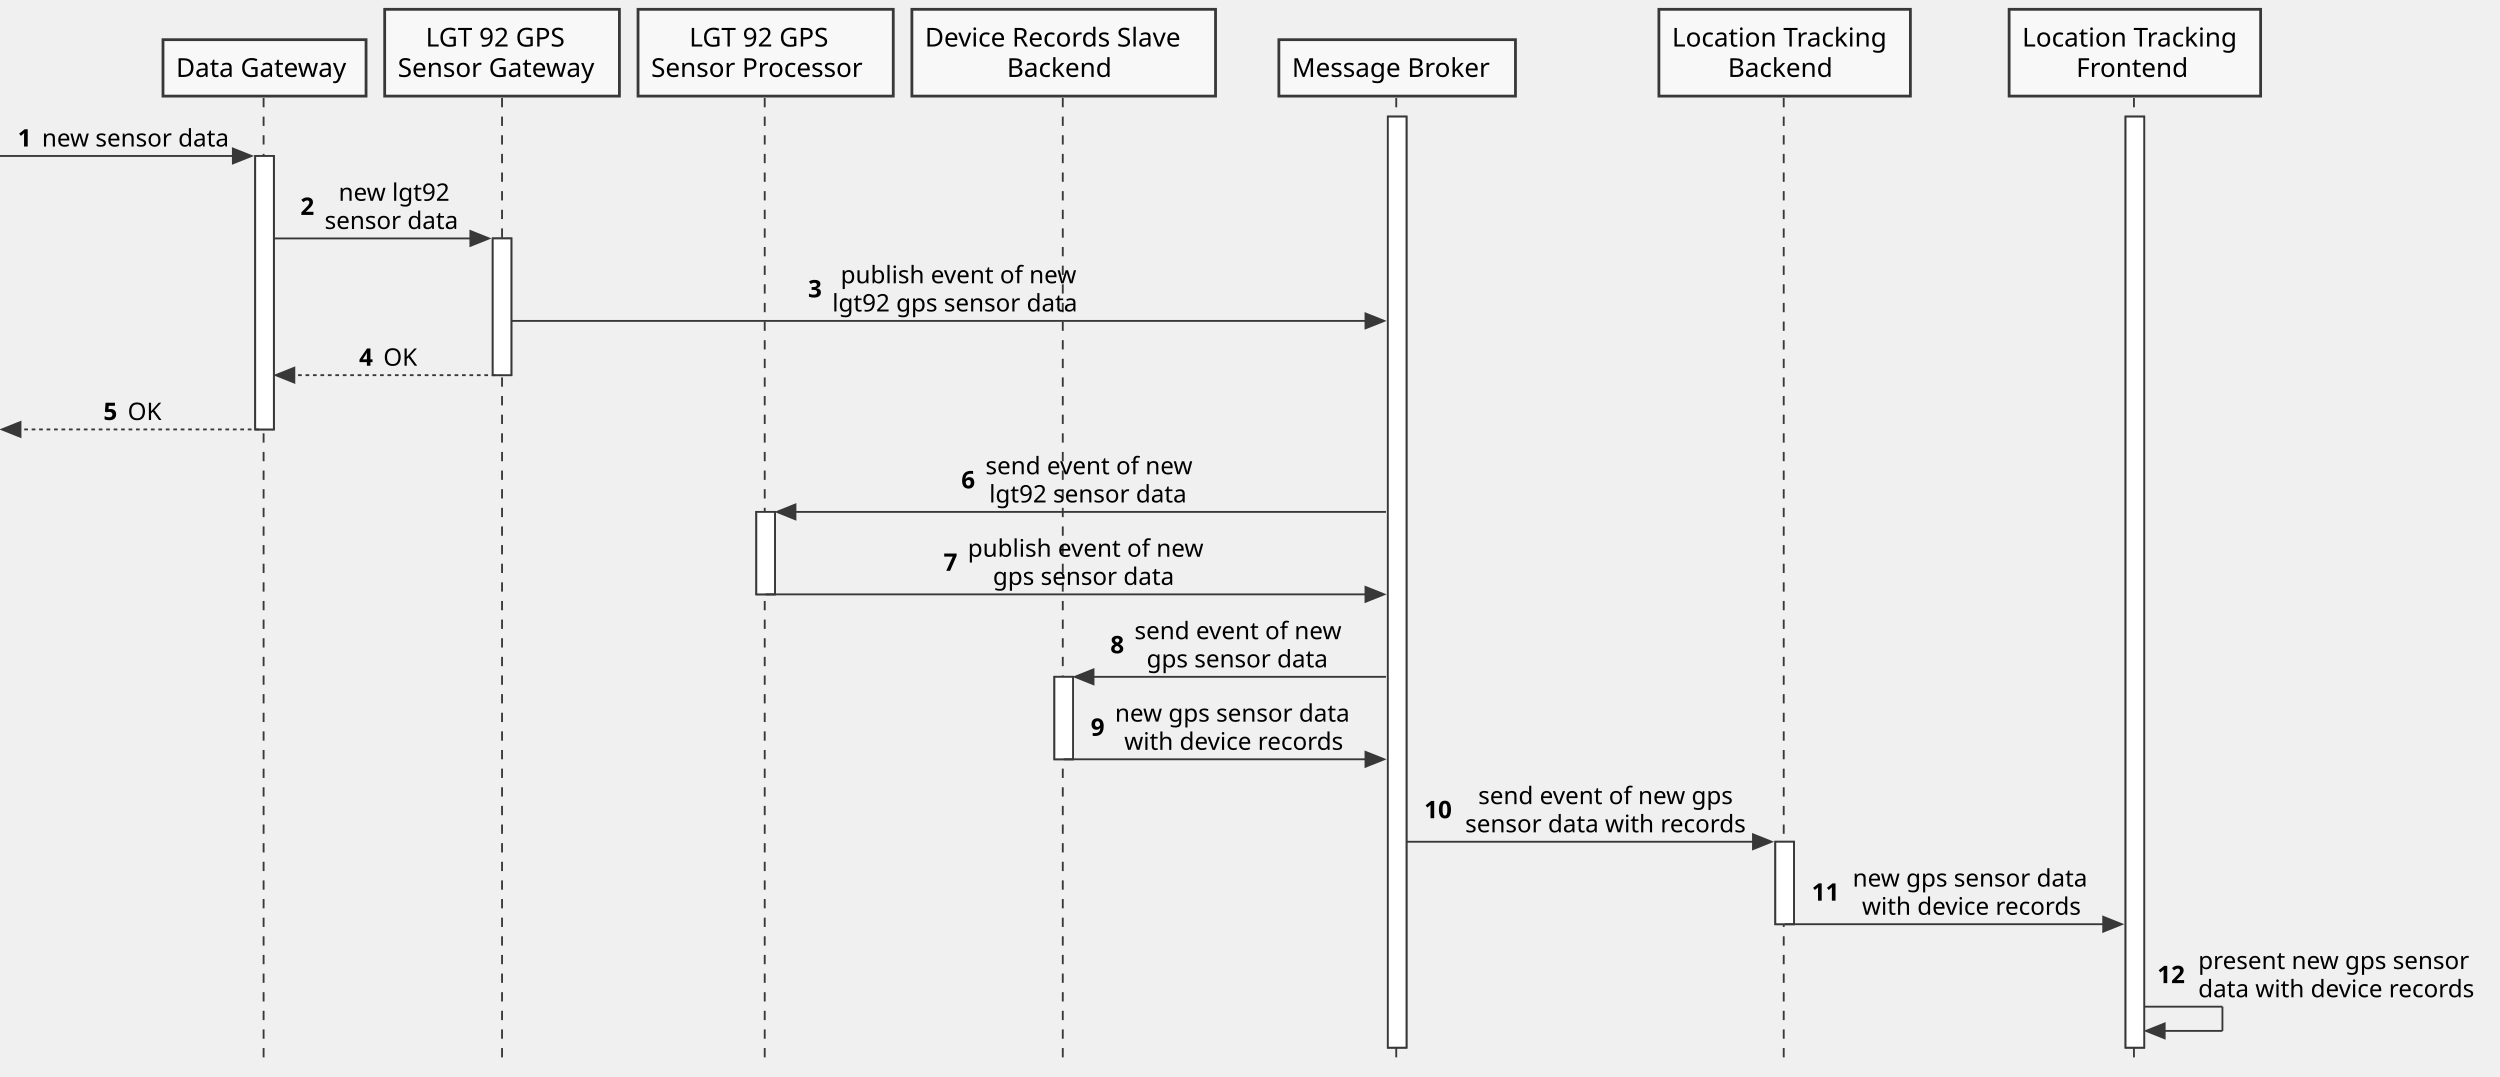
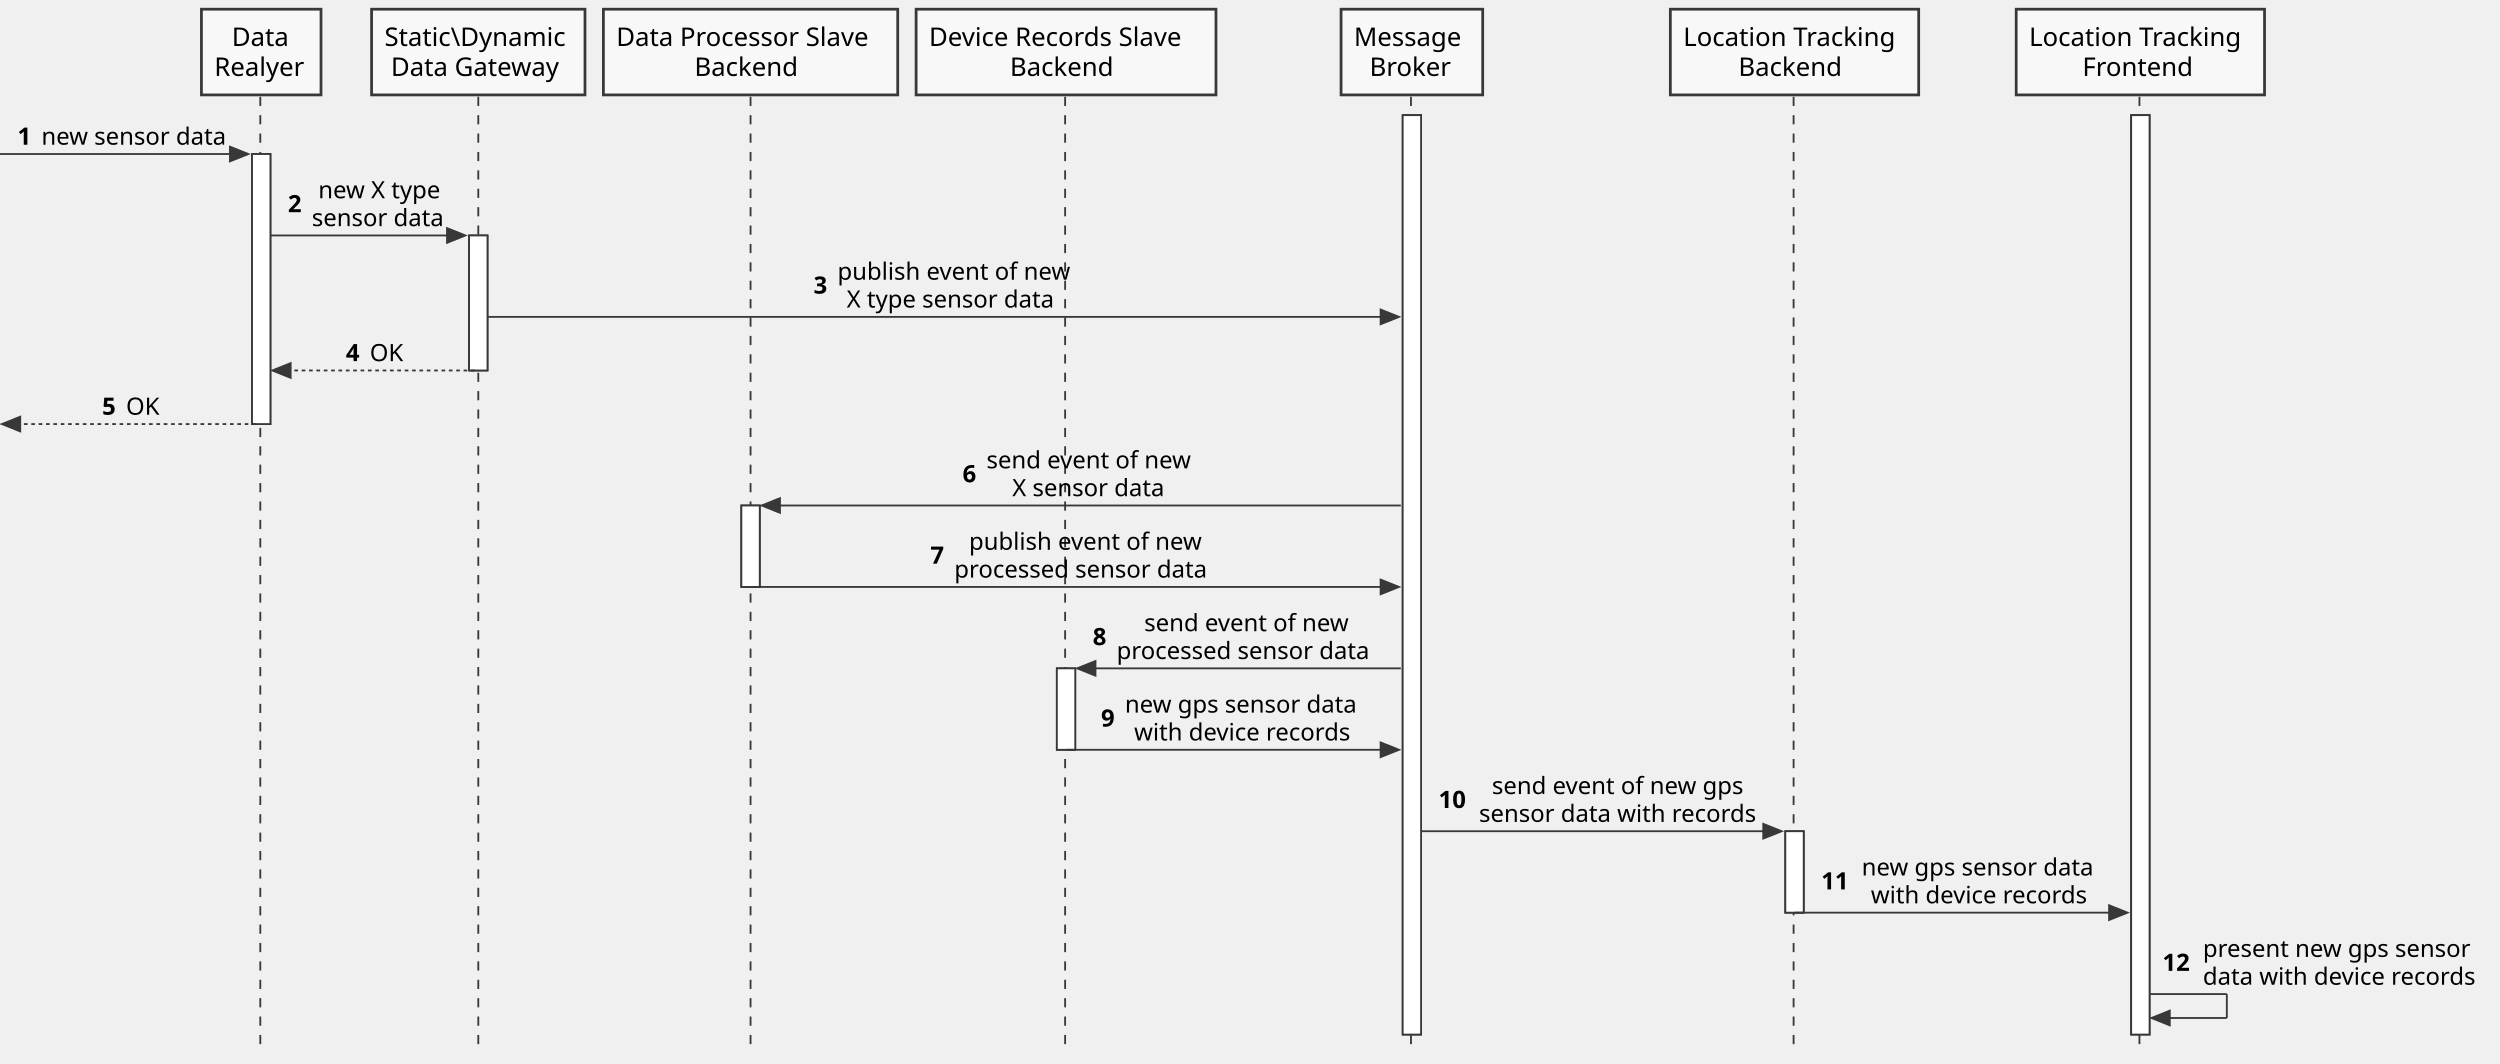
- <svg xmlns="http://www.w3.org/2000/svg" contentScriptType="application/ecmascript" contentStyleType="text/css" height="578px" preserveAspectRatio="none" style="width:1342px;height:578px;background:#FFFFFF;" version="1.1" viewBox="0 0 1342 578" width="1342px" zoomAndPan="magnify">
+ <svg xmlns="http://www.w3.org/2000/svg" contentScriptType="application/ecmascript" contentStyleType="text/css" height="578px" preserveAspectRatio="none" style="width:1359px;height:578px;background:#FFFFFF;" version="1.1" viewBox="0 0 1359 578" width="1359px" zoomAndPan="magnify">
  <defs />
  <g>
    <rect fill="#FFFFFF" height="146.797" style="stroke:#383838;stroke-width:1.0;" width="10" x="137" y="83.727" />
-     <rect fill="#FFFFFF" height="73.398" style="stroke:#383838;stroke-width:1.0;" width="10" x="264.5" y="127.992" />
-     <rect fill="#FFFFFF" height="44.266" style="stroke:#383838;stroke-width:1.0;" width="10" x="406" y="274.789" />
-     <rect fill="#FFFFFF" height="44.266" style="stroke:#383838;stroke-width:1.0;" width="10" x="566" y="363.32" />
-     <rect fill="#FFFFFF" height="499.789" style="stroke:#383838;stroke-width:1.0;" width="10" x="745" y="62.594" />
-     <rect fill="#FFFFFF" height="44.266" style="stroke:#383838;stroke-width:1.0;" width="10" x="953" y="451.852" />
-     <rect fill="#FFFFFF" height="499.789" style="stroke:#383838;stroke-width:1.0;" width="10" x="1141" y="62.594" />
+     <rect fill="#FFFFFF" height="73.398" style="stroke:#383838;stroke-width:1.0;" width="10" x="255" y="127.992" />
+     <rect fill="#FFFFFF" height="44.266" style="stroke:#383838;stroke-width:1.0;" width="10" x="403" y="274.789" />
+     <rect fill="#FFFFFF" height="44.266" style="stroke:#383838;stroke-width:1.0;" width="10" x="574.5" y="363.32" />
+     <rect fill="#FFFFFF" height="499.789" style="stroke:#383838;stroke-width:1.0;" width="10" x="762.5" y="62.594" />
+     <rect fill="#FFFFFF" height="44.266" style="stroke:#383838;stroke-width:1.0;" width="10" x="970.5" y="451.852" />
+     <rect fill="#FFFFFF" height="499.789" style="stroke:#383838;stroke-width:1.0;" width="10" x="1158.5" y="62.594" />
    <line style="stroke:#383838;stroke-width:1.0;stroke-dasharray:5.0,5.0;" x1="141.5" x2="141.5" y1="52.594" y2="571.383" />
-     <line style="stroke:#383838;stroke-width:1.0;stroke-dasharray:5.0,5.0;" x1="269.5" x2="269.5" y1="52.594" y2="571.383" />
-     <line style="stroke:#383838;stroke-width:1.0;stroke-dasharray:5.0,5.0;" x1="410.5" x2="410.5" y1="52.594" y2="571.383" />
-     <line style="stroke:#383838;stroke-width:1.0;stroke-dasharray:5.0,5.0;" x1="570.5" x2="570.5" y1="52.594" y2="571.383" />
-     <line style="stroke:#383838;stroke-width:1.0;stroke-dasharray:5.0,5.0;" x1="749.5" x2="749.5" y1="52.594" y2="571.383" />
-     <line style="stroke:#383838;stroke-width:1.0;stroke-dasharray:5.0,5.0;" x1="957.5" x2="957.5" y1="52.594" y2="571.383" />
-     <line style="stroke:#383838;stroke-width:1.0;stroke-dasharray:5.0,5.0;" x1="1145.5" x2="1145.5" y1="52.594" y2="571.383" />
-     <rect fill="#F8F8F8" height="30.297" style="stroke:#383838;stroke-width:1.5;" width="109" x="87.5" y="21.297" />
-     <text fill="#000000" font-family="sans-serif" font-size="14" lengthAdjust="spacing" textLength="95" x="94.5" y="41.292">Data Gateway</text>
-     <rect fill="#F8F8F8" height="46.594" style="stroke:#383838;stroke-width:1.5;" width="126" x="206.5" y="5" />
-     <text fill="#000000" font-family="sans-serif" font-size="14" lengthAdjust="spacing" textLength="82" x="228.5" y="24.995">LGT 92 GPS</text>
-     <text fill="#000000" font-family="sans-serif" font-size="14" lengthAdjust="spacing" textLength="112" x="213.5" y="41.292">Sensor Gateway</text>
-     <rect fill="#F8F8F8" height="46.594" style="stroke:#383838;stroke-width:1.5;" width="137" x="342.5" y="5" />
-     <text fill="#000000" font-family="sans-serif" font-size="14" lengthAdjust="spacing" textLength="82" x="370" y="24.995">LGT 92 GPS</text>
-     <text fill="#000000" font-family="sans-serif" font-size="14" lengthAdjust="spacing" textLength="123" x="349.5" y="41.292">Sensor Processor</text>
-     <rect fill="#F8F8F8" height="46.594" style="stroke:#383838;stroke-width:1.5;" width="163" x="489.5" y="5" />
-     <text fill="#000000" font-family="sans-serif" font-size="14" lengthAdjust="spacing" textLength="149" x="496.5" y="24.995">Device Records Slave</text>
-     <text fill="#000000" font-family="sans-serif" font-size="14" lengthAdjust="spacing" textLength="61" x="540.5" y="41.292">Backend</text>
-     <rect fill="#F8F8F8" height="30.297" style="stroke:#383838;stroke-width:1.5;" width="127" x="686.5" y="21.297" />
-     <text fill="#000000" font-family="sans-serif" font-size="14" lengthAdjust="spacing" textLength="113" x="693.5" y="41.292">Message Broker</text>
-     <rect fill="#F8F8F8" height="46.594" style="stroke:#383838;stroke-width:1.5;" width="135" x="890.5" y="5" />
-     <text fill="#000000" font-family="sans-serif" font-size="14" lengthAdjust="spacing" textLength="121" x="897.5" y="24.995">Location Tracking</text>
-     <text fill="#000000" font-family="sans-serif" font-size="14" lengthAdjust="spacing" textLength="61" x="927.5" y="41.292">Backend</text>
-     <rect fill="#F8F8F8" height="46.594" style="stroke:#383838;stroke-width:1.5;" width="135" x="1078.5" y="5" />
-     <text fill="#000000" font-family="sans-serif" font-size="14" lengthAdjust="spacing" textLength="121" x="1085.5" y="24.995">Location Tracking</text>
-     <text fill="#000000" font-family="sans-serif" font-size="14" lengthAdjust="spacing" textLength="63" x="1114.5" y="41.292">Frontend</text>
+     <line style="stroke:#383838;stroke-width:1.0;stroke-dasharray:5.0,5.0;" x1="260" x2="260" y1="52.594" y2="571.383" />
+     <line style="stroke:#383838;stroke-width:1.0;stroke-dasharray:5.0,5.0;" x1="408" x2="408" y1="52.594" y2="571.383" />
+     <line style="stroke:#383838;stroke-width:1.0;stroke-dasharray:5.0,5.0;" x1="579" x2="579" y1="52.594" y2="571.383" />
+     <line style="stroke:#383838;stroke-width:1.0;stroke-dasharray:5.0,5.0;" x1="767" x2="767" y1="52.594" y2="571.383" />
+     <line style="stroke:#383838;stroke-width:1.0;stroke-dasharray:5.0,5.0;" x1="975" x2="975" y1="52.594" y2="571.383" />
+     <line style="stroke:#383838;stroke-width:1.0;stroke-dasharray:5.0,5.0;" x1="1163" x2="1163" y1="52.594" y2="571.383" />
+     <rect fill="#F8F8F8" height="46.594" style="stroke:#383838;stroke-width:1.5;" width="65" x="109.5" y="5" />
+     <text fill="#000000" font-family="sans-serif" font-size="14" lengthAdjust="spacing" textLength="32" x="126" y="24.995">Data</text>
+     <text fill="#000000" font-family="sans-serif" font-size="14" lengthAdjust="spacing" textLength="51" x="116.5" y="41.292">Realyer</text>
+     <rect fill="#F8F8F8" height="46.594" style="stroke:#383838;stroke-width:1.5;" width="116" x="202" y="5" />
+     <text fill="#000000" font-family="sans-serif" font-size="14" lengthAdjust="spacing" textLength="102" x="209" y="24.995">Static\Dynamic</text>
+     <text fill="#000000" font-family="sans-serif" font-size="14" lengthAdjust="spacing" textLength="95" x="212.5" y="41.292">Data Gateway</text>
+     <rect fill="#F8F8F8" height="46.594" style="stroke:#383838;stroke-width:1.5;" width="160" x="328" y="5" />
+     <text fill="#000000" font-family="sans-serif" font-size="14" lengthAdjust="spacing" textLength="146" x="335" y="24.995">Data Processor Slave</text>
+     <text fill="#000000" font-family="sans-serif" font-size="14" lengthAdjust="spacing" textLength="61" x="377.5" y="41.292">Backend</text>
+     <rect fill="#F8F8F8" height="46.594" style="stroke:#383838;stroke-width:1.5;" width="163" x="498" y="5" />
+     <text fill="#000000" font-family="sans-serif" font-size="14" lengthAdjust="spacing" textLength="149" x="505" y="24.995">Device Records Slave</text>
+     <text fill="#000000" font-family="sans-serif" font-size="14" lengthAdjust="spacing" textLength="61" x="549" y="41.292">Backend</text>
+     <rect fill="#F8F8F8" height="46.594" style="stroke:#383838;stroke-width:1.5;" width="77" x="729" y="5" />
+     <text fill="#000000" font-family="sans-serif" font-size="14" lengthAdjust="spacing" textLength="63" x="736" y="24.995">Message</text>
+     <text fill="#000000" font-family="sans-serif" font-size="14" lengthAdjust="spacing" textLength="46" x="744.5" y="41.292">Broker</text>
+     <rect fill="#F8F8F8" height="46.594" style="stroke:#383838;stroke-width:1.5;" width="135" x="908" y="5" />
+     <text fill="#000000" font-family="sans-serif" font-size="14" lengthAdjust="spacing" textLength="121" x="915" y="24.995">Location Tracking</text>
+     <text fill="#000000" font-family="sans-serif" font-size="14" lengthAdjust="spacing" textLength="61" x="945" y="41.292">Backend</text>
+     <rect fill="#F8F8F8" height="46.594" style="stroke:#383838;stroke-width:1.5;" width="135" x="1096" y="5" />
+     <text fill="#000000" font-family="sans-serif" font-size="14" lengthAdjust="spacing" textLength="121" x="1103" y="24.995">Location Tracking</text>
+     <text fill="#000000" font-family="sans-serif" font-size="14" lengthAdjust="spacing" textLength="63" x="1132" y="41.292">Frontend</text>
    <rect fill="#FFFFFF" height="146.797" style="stroke:#383838;stroke-width:1.0;" width="10" x="137" y="83.727" />
-     <rect fill="#FFFFFF" height="73.398" style="stroke:#383838;stroke-width:1.0;" width="10" x="264.5" y="127.992" />
-     <rect fill="#FFFFFF" height="44.266" style="stroke:#383838;stroke-width:1.0;" width="10" x="406" y="274.789" />
-     <rect fill="#FFFFFF" height="44.266" style="stroke:#383838;stroke-width:1.0;" width="10" x="566" y="363.32" />
-     <rect fill="#FFFFFF" height="499.789" style="stroke:#383838;stroke-width:1.0;" width="10" x="745" y="62.594" />
-     <rect fill="#FFFFFF" height="44.266" style="stroke:#383838;stroke-width:1.0;" width="10" x="953" y="451.852" />
-     <rect fill="#FFFFFF" height="499.789" style="stroke:#383838;stroke-width:1.0;" width="10" x="1141" y="62.594" />
+     <rect fill="#FFFFFF" height="73.398" style="stroke:#383838;stroke-width:1.0;" width="10" x="255" y="127.992" />
+     <rect fill="#FFFFFF" height="44.266" style="stroke:#383838;stroke-width:1.0;" width="10" x="403" y="274.789" />
+     <rect fill="#FFFFFF" height="44.266" style="stroke:#383838;stroke-width:1.0;" width="10" x="574.5" y="363.32" />
+     <rect fill="#FFFFFF" height="499.789" style="stroke:#383838;stroke-width:1.0;" width="10" x="762.5" y="62.594" />
+     <rect fill="#FFFFFF" height="44.266" style="stroke:#383838;stroke-width:1.0;" width="10" x="970.5" y="451.852" />
+     <rect fill="#FFFFFF" height="499.789" style="stroke:#383838;stroke-width:1.0;" width="10" x="1158.5" y="62.594" />
    <polygon fill="#383838" points="125,79.727,135,83.727,125,87.727" style="stroke:#383838;stroke-width:1.0;" />
    <line style="stroke:#383838;stroke-width:1.0;" x1="0" x2="131" y1="83.727" y2="83.727" />
    <text fill="#000000" font-family="sans-serif" font-size="13" font-weight="bold" lengthAdjust="spacing" textLength="9" x="9.5" y="78.661">1</text>
    <text fill="#000000" font-family="sans-serif" font-size="13" lengthAdjust="spacing" textLength="105" x="22.5" y="78.661">new sensor data</text>
-     <polygon fill="#383838" points="252.5,123.992,262.5,127.992,252.5,131.992" style="stroke:#383838;stroke-width:1.0;" />
-     <line style="stroke:#383838;stroke-width:1.0;" x1="147" x2="258.5" y1="127.992" y2="127.992" />
-     <text fill="#000000" font-family="sans-serif" font-size="13" font-weight="bold" lengthAdjust="spacing" textLength="9" x="161.25" y="115.36">2</text>
-     <text fill="#000000" font-family="sans-serif" font-size="13" lengthAdjust="spacing" textLength="61" x="181.75" y="107.793">new lgt92</text>
-     <text fill="#000000" font-family="sans-serif" font-size="13" lengthAdjust="spacing" textLength="76" x="174.25" y="122.926">sensor data</text>
-     <polygon fill="#383838" points="733,168.258,743,172.258,733,176.258" style="stroke:#383838;stroke-width:1.0;" />
-     <line style="stroke:#383838;stroke-width:1.0;" x1="274.5" x2="739" y1="172.258" y2="172.258" />
-     <text fill="#000000" font-family="sans-serif" font-size="13" font-weight="bold" lengthAdjust="spacing" textLength="9" x="433.75" y="159.625">3</text>
-     <text fill="#000000" font-family="sans-serif" font-size="13" lengthAdjust="spacing" textLength="130" x="451.25" y="152.059">publish event of new</text>
-     <text fill="#000000" font-family="sans-serif" font-size="13" lengthAdjust="spacing" textLength="139" x="446.75" y="167.192">lgt92 gps sensor data</text>
+     <polygon fill="#383838" points="243,123.992,253,127.992,243,131.992" style="stroke:#383838;stroke-width:1.0;" />
+     <line style="stroke:#383838;stroke-width:1.0;" x1="147" x2="249" y1="127.992" y2="127.992" />
+     <text fill="#000000" font-family="sans-serif" font-size="13" font-weight="bold" lengthAdjust="spacing" textLength="9" x="156.5" y="115.36">2</text>
+     <text fill="#000000" font-family="sans-serif" font-size="13" lengthAdjust="spacing" textLength="69" x="173" y="107.793">new X type</text>
+     <text fill="#000000" font-family="sans-serif" font-size="13" lengthAdjust="spacing" textLength="76" x="169.5" y="122.926">sensor data</text>
+     <polygon fill="#383838" points="750.5,168.258,760.5,172.258,750.5,176.258" style="stroke:#383838;stroke-width:1.0;" />
+     <line style="stroke:#383838;stroke-width:1.0;" x1="265" x2="756.5" y1="172.258" y2="172.258" />
+     <text fill="#000000" font-family="sans-serif" font-size="13" font-weight="bold" lengthAdjust="spacing" textLength="9" x="442.25" y="159.625">3</text>
+     <text fill="#000000" font-family="sans-serif" font-size="13" lengthAdjust="spacing" textLength="130" x="455.25" y="152.059">publish event of new</text>
+     <text fill="#000000" font-family="sans-serif" font-size="13" lengthAdjust="spacing" textLength="120" x="460.25" y="167.192">X type sensor data</text>
    <polygon fill="#383838" points="158,197.391,148,201.391,158,205.391" style="stroke:#383838;stroke-width:1.0;" />
-     <line style="stroke:#383838;stroke-width:1.0;stroke-dasharray:2.0,2.0;" x1="152" x2="268.5" y1="201.391" y2="201.391" />
-     <text fill="#000000" font-family="sans-serif" font-size="13" font-weight="bold" lengthAdjust="spacing" textLength="9" x="192.75" y="196.325">4</text>
-     <text fill="#000000" font-family="sans-serif" font-size="13" lengthAdjust="spacing" textLength="18" x="205.75" y="196.325">OK</text>
+     <line style="stroke:#383838;stroke-width:1.0;stroke-dasharray:2.0,2.0;" x1="152" x2="259" y1="201.391" y2="201.391" />
+     <text fill="#000000" font-family="sans-serif" font-size="13" font-weight="bold" lengthAdjust="spacing" textLength="9" x="188" y="196.325">4</text>
+     <text fill="#000000" font-family="sans-serif" font-size="13" lengthAdjust="spacing" textLength="18" x="201" y="196.325">OK</text>
    <polygon fill="#383838" points="11,226.523,1,230.523,11,234.523" style="stroke:#383838;stroke-width:1.0;" />
    <line style="stroke:#383838;stroke-width:1.0;stroke-dasharray:2.0,2.0;" x1="5" x2="141" y1="230.523" y2="230.523" />
    <text fill="#000000" font-family="sans-serif" font-size="13" font-weight="bold" lengthAdjust="spacing" textLength="9" x="55.5" y="225.458">5</text>
    <text fill="#000000" font-family="sans-serif" font-size="13" lengthAdjust="spacing" textLength="18" x="68.5" y="225.458">OK</text>
-     <polygon fill="#383838" points="427,270.789,417,274.789,427,278.789" style="stroke:#383838;stroke-width:1.0;" />
-     <line style="stroke:#383838;stroke-width:1.0;" x1="421" x2="744" y1="274.789" y2="274.789" />
-     <text fill="#000000" font-family="sans-serif" font-size="13" font-weight="bold" lengthAdjust="spacing" textLength="9" x="516" y="262.157">6</text>
-     <text fill="#000000" font-family="sans-serif" font-size="13" lengthAdjust="spacing" textLength="116" x="529" y="254.59">send event of new</text>
-     <text fill="#000000" font-family="sans-serif" font-size="13" lengthAdjust="spacing" textLength="112" x="531" y="269.723">lgt92 sensor data</text>
-     <polygon fill="#383838" points="733,315.055,743,319.055,733,323.055" style="stroke:#383838;stroke-width:1.0;" />
-     <line style="stroke:#383838;stroke-width:1.0;" x1="411" x2="739" y1="319.055" y2="319.055" />
-     <text fill="#000000" font-family="sans-serif" font-size="13" font-weight="bold" lengthAdjust="spacing" textLength="9" x="506.5" y="306.422">7</text>
-     <text fill="#000000" font-family="sans-serif" font-size="13" lengthAdjust="spacing" textLength="130" x="519.5" y="298.856">publish event of new</text>
-     <text fill="#000000" font-family="sans-serif" font-size="13" lengthAdjust="spacing" textLength="103" x="533" y="313.989">gps sensor data</text>
-     <polygon fill="#383838" points="587,359.32,577,363.32,587,367.32" style="stroke:#383838;stroke-width:1.0;" />
-     <line style="stroke:#383838;stroke-width:1.0;" x1="581" x2="744" y1="363.32" y2="363.32" />
-     <text fill="#000000" font-family="sans-serif" font-size="13" font-weight="bold" lengthAdjust="spacing" textLength="9" x="596" y="350.688">8</text>
-     <text fill="#000000" font-family="sans-serif" font-size="13" lengthAdjust="spacing" textLength="116" x="609" y="343.122">send event of new</text>
-     <text fill="#000000" font-family="sans-serif" font-size="13" lengthAdjust="spacing" textLength="103" x="615.5" y="358.254">gps sensor data</text>
-     <polygon fill="#383838" points="733,403.586,743,407.586,733,411.586" style="stroke:#383838;stroke-width:1.0;" />
-     <line style="stroke:#383838;stroke-width:1.0;" x1="571" x2="739" y1="407.586" y2="407.586" />
-     <text fill="#000000" font-family="sans-serif" font-size="13" font-weight="bold" lengthAdjust="spacing" textLength="9" x="585.5" y="394.954">9</text>
-     <text fill="#000000" font-family="sans-serif" font-size="13" lengthAdjust="spacing" textLength="132" x="598.5" y="387.387">new gps sensor data</text>
-     <text fill="#000000" font-family="sans-serif" font-size="13" lengthAdjust="spacing" textLength="122" x="603.5" y="402.52">with device records</text>
-     <polygon fill="#383838" points="941,447.852,951,451.852,941,455.852" style="stroke:#383838;stroke-width:1.0;" />
-     <line style="stroke:#383838;stroke-width:1.0;" x1="755" x2="947" y1="451.852" y2="451.852" />
-     <text fill="#000000" font-family="sans-serif" font-size="13" font-weight="bold" lengthAdjust="spacing" textLength="18" x="764.5" y="439.219">10</text>
-     <text fill="#000000" font-family="sans-serif" font-size="13" lengthAdjust="spacing" textLength="143" x="793.5" y="431.653">send event of new gps</text>
-     <text fill="#000000" font-family="sans-serif" font-size="13" lengthAdjust="spacing" textLength="157" x="786.5" y="446.786">sensor data with records</text>
-     <polygon fill="#383838" points="1129,492.117,1139,496.117,1129,500.117" style="stroke:#383838;stroke-width:1.0;" />
-     <line style="stroke:#383838;stroke-width:1.0;" x1="958" x2="1135" y1="496.117" y2="496.117" />
-     <text fill="#000000" font-family="sans-serif" font-size="13" font-weight="bold" lengthAdjust="spacing" textLength="18" x="972.5" y="483.485">11</text>
-     <text fill="#000000" font-family="sans-serif" font-size="13" lengthAdjust="spacing" textLength="132" x="994.5" y="475.918">new gps sensor data</text>
-     <text fill="#000000" font-family="sans-serif" font-size="13" lengthAdjust="spacing" textLength="122" x="999.5" y="491.051">with device records</text>
-     <line style="stroke:#383838;stroke-width:1.0;" x1="1151" x2="1193" y1="540.383" y2="540.383" />
-     <line style="stroke:#383838;stroke-width:1.0;" x1="1193" x2="1193" y1="540.383" y2="553.383" />
-     <line style="stroke:#383838;stroke-width:1.0;" x1="1152" x2="1193" y1="553.383" y2="553.383" />
-     <polygon fill="#383838" points="1162,549.383,1152,553.383,1162,557.383" style="stroke:#383838;stroke-width:1.0;" />
-     <text fill="#000000" font-family="sans-serif" font-size="13" font-weight="bold" lengthAdjust="spacing" textLength="18" x="1158" y="527.75">12</text>
-     <text fill="#000000" font-family="sans-serif" font-size="13" lengthAdjust="spacing" textLength="152" x="1180" y="520.184">present new gps sensor</text>
-     <text fill="#000000" font-family="sans-serif" font-size="13" lengthAdjust="spacing" textLength="155" x="1180" y="535.317">data with device records</text>
+     <polygon fill="#383838" points="424,270.789,414,274.789,424,278.789" style="stroke:#383838;stroke-width:1.0;" />
+     <line style="stroke:#383838;stroke-width:1.0;" x1="418" x2="761.5" y1="274.789" y2="274.789" />
+     <text fill="#000000" font-family="sans-serif" font-size="13" font-weight="bold" lengthAdjust="spacing" textLength="9" x="523.25" y="262.157">6</text>
+     <text fill="#000000" font-family="sans-serif" font-size="13" lengthAdjust="spacing" textLength="116" x="536.25" y="254.59">send event of new</text>
+     <text fill="#000000" font-family="sans-serif" font-size="13" lengthAdjust="spacing" textLength="88" x="550.25" y="269.723">X sensor data</text>
+     <polygon fill="#383838" points="750.5,315.055,760.5,319.055,750.5,323.055" style="stroke:#383838;stroke-width:1.0;" />
+     <line style="stroke:#383838;stroke-width:1.0;" x1="408" x2="756.5" y1="319.055" y2="319.055" />
+     <text fill="#000000" font-family="sans-serif" font-size="13" font-weight="bold" lengthAdjust="spacing" textLength="9" x="505.75" y="306.422">7</text>
+     <text fill="#000000" font-family="sans-serif" font-size="13" lengthAdjust="spacing" textLength="130" x="526.75" y="298.856">publish event of new</text>
+     <text fill="#000000" font-family="sans-serif" font-size="13" lengthAdjust="spacing" textLength="146" x="518.75" y="313.989">processed sensor data</text>
+     <polygon fill="#383838" points="595.5,359.32,585.5,363.32,595.5,367.32" style="stroke:#383838;stroke-width:1.0;" />
+     <line style="stroke:#383838;stroke-width:1.0;" x1="589.5" x2="761.5" y1="363.32" y2="363.32" />
+     <text fill="#000000" font-family="sans-serif" font-size="13" font-weight="bold" lengthAdjust="spacing" textLength="9" x="594" y="350.688">8</text>
+     <text fill="#000000" font-family="sans-serif" font-size="13" lengthAdjust="spacing" textLength="116" x="622" y="343.122">send event of new</text>
+     <text fill="#000000" font-family="sans-serif" font-size="13" lengthAdjust="spacing" textLength="146" x="607" y="358.254">processed sensor data</text>
+     <polygon fill="#383838" points="750.5,403.586,760.5,407.586,750.5,411.586" style="stroke:#383838;stroke-width:1.0;" />
+     <line style="stroke:#383838;stroke-width:1.0;" x1="579.5" x2="756.5" y1="407.586" y2="407.586" />
+     <text fill="#000000" font-family="sans-serif" font-size="13" font-weight="bold" lengthAdjust="spacing" textLength="9" x="598.5" y="394.954">9</text>
+     <text fill="#000000" font-family="sans-serif" font-size="13" lengthAdjust="spacing" textLength="132" x="611.5" y="387.387">new gps sensor data</text>
+     <text fill="#000000" font-family="sans-serif" font-size="13" lengthAdjust="spacing" textLength="122" x="616.5" y="402.52">with device records</text>
+     <polygon fill="#383838" points="958.5,447.852,968.5,451.852,958.5,455.852" style="stroke:#383838;stroke-width:1.0;" />
+     <line style="stroke:#383838;stroke-width:1.0;" x1="772.5" x2="964.5" y1="451.852" y2="451.852" />
+     <text fill="#000000" font-family="sans-serif" font-size="13" font-weight="bold" lengthAdjust="spacing" textLength="18" x="782" y="439.219">10</text>
+     <text fill="#000000" font-family="sans-serif" font-size="13" lengthAdjust="spacing" textLength="143" x="811" y="431.653">send event of new gps</text>
+     <text fill="#000000" font-family="sans-serif" font-size="13" lengthAdjust="spacing" textLength="157" x="804" y="446.786">sensor data with records</text>
+     <polygon fill="#383838" points="1146.5,492.117,1156.5,496.117,1146.5,500.117" style="stroke:#383838;stroke-width:1.0;" />
+     <line style="stroke:#383838;stroke-width:1.0;" x1="975.5" x2="1152.5" y1="496.117" y2="496.117" />
+     <text fill="#000000" font-family="sans-serif" font-size="13" font-weight="bold" lengthAdjust="spacing" textLength="18" x="990" y="483.485">11</text>
+     <text fill="#000000" font-family="sans-serif" font-size="13" lengthAdjust="spacing" textLength="132" x="1012" y="475.918">new gps sensor data</text>
+     <text fill="#000000" font-family="sans-serif" font-size="13" lengthAdjust="spacing" textLength="122" x="1017" y="491.051">with device records</text>
+     <line style="stroke:#383838;stroke-width:1.0;" x1="1168.5" x2="1210.5" y1="540.383" y2="540.383" />
+     <line style="stroke:#383838;stroke-width:1.0;" x1="1210.5" x2="1210.5" y1="540.383" y2="553.383" />
+     <line style="stroke:#383838;stroke-width:1.0;" x1="1169.5" x2="1210.5" y1="553.383" y2="553.383" />
+     <polygon fill="#383838" points="1179.5,549.383,1169.5,553.383,1179.5,557.383" style="stroke:#383838;stroke-width:1.0;" />
+     <text fill="#000000" font-family="sans-serif" font-size="13" font-weight="bold" lengthAdjust="spacing" textLength="18" x="1175.5" y="527.75">12</text>
+     <text fill="#000000" font-family="sans-serif" font-size="13" lengthAdjust="spacing" textLength="152" x="1197.5" y="520.184">present new gps sensor</text>
+     <text fill="#000000" font-family="sans-serif" font-size="13" lengthAdjust="spacing" textLength="155" x="1197.5" y="535.317">data with device records</text>
  </g>
</svg>
